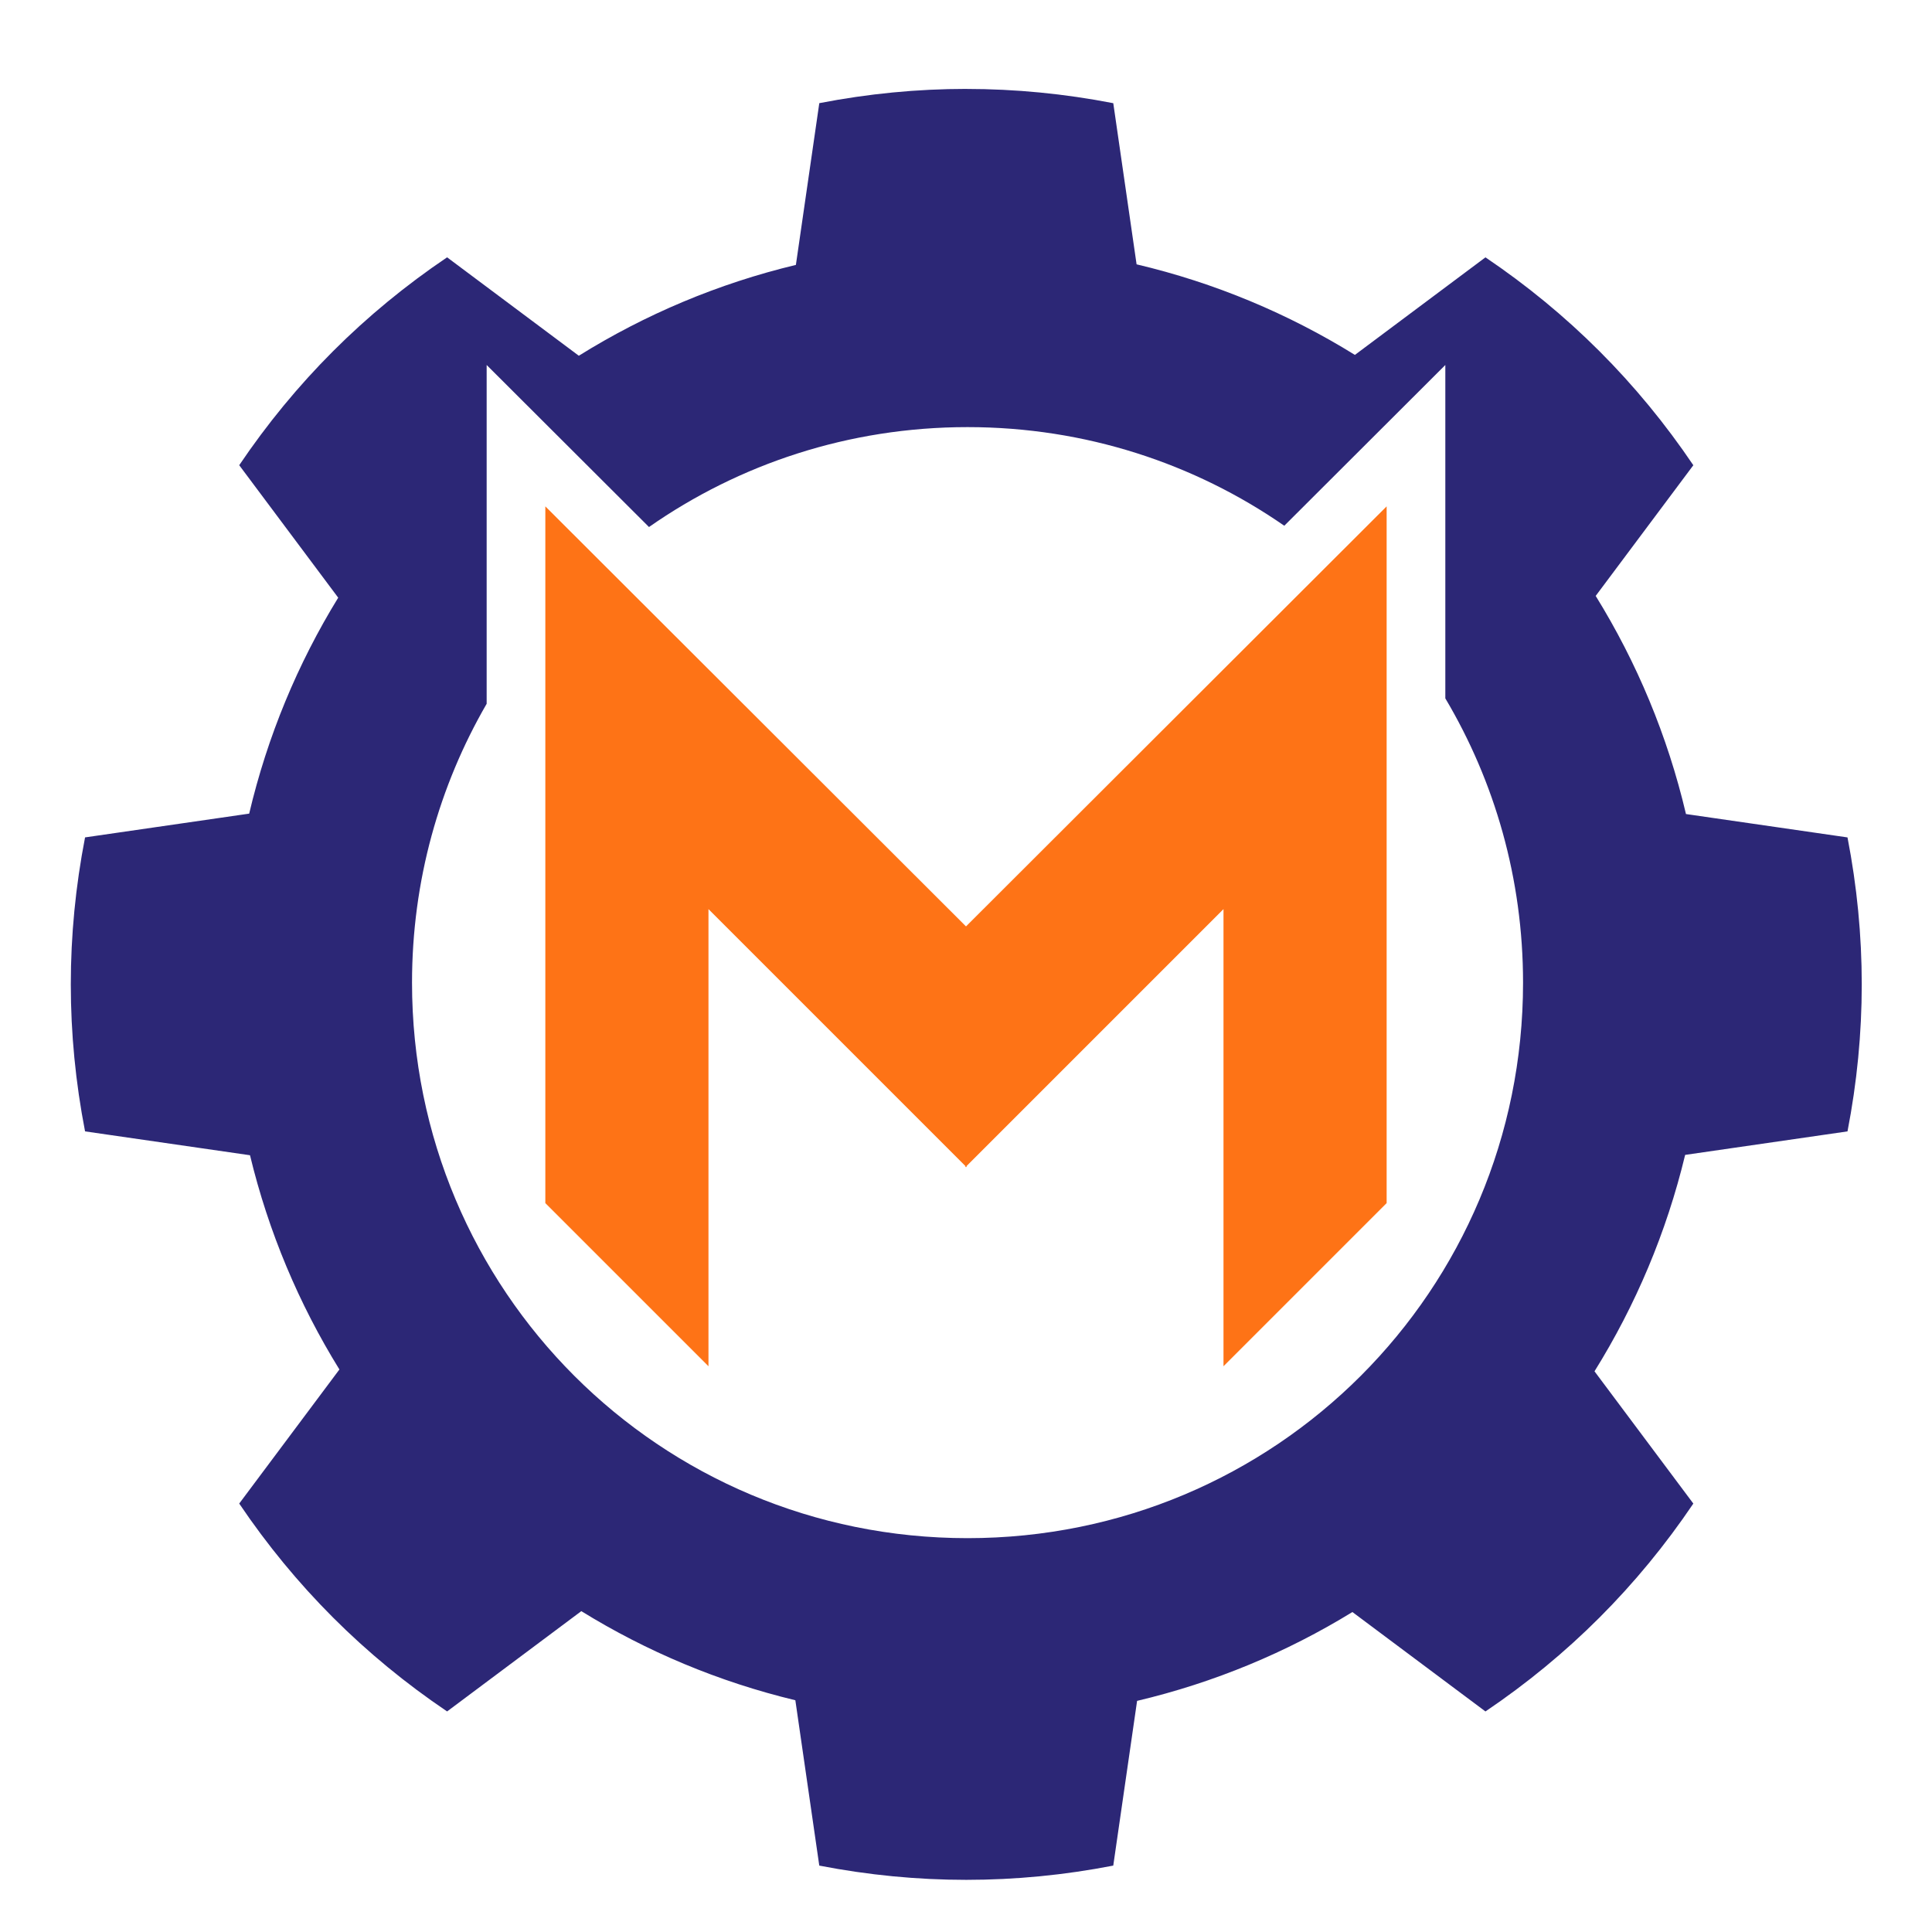
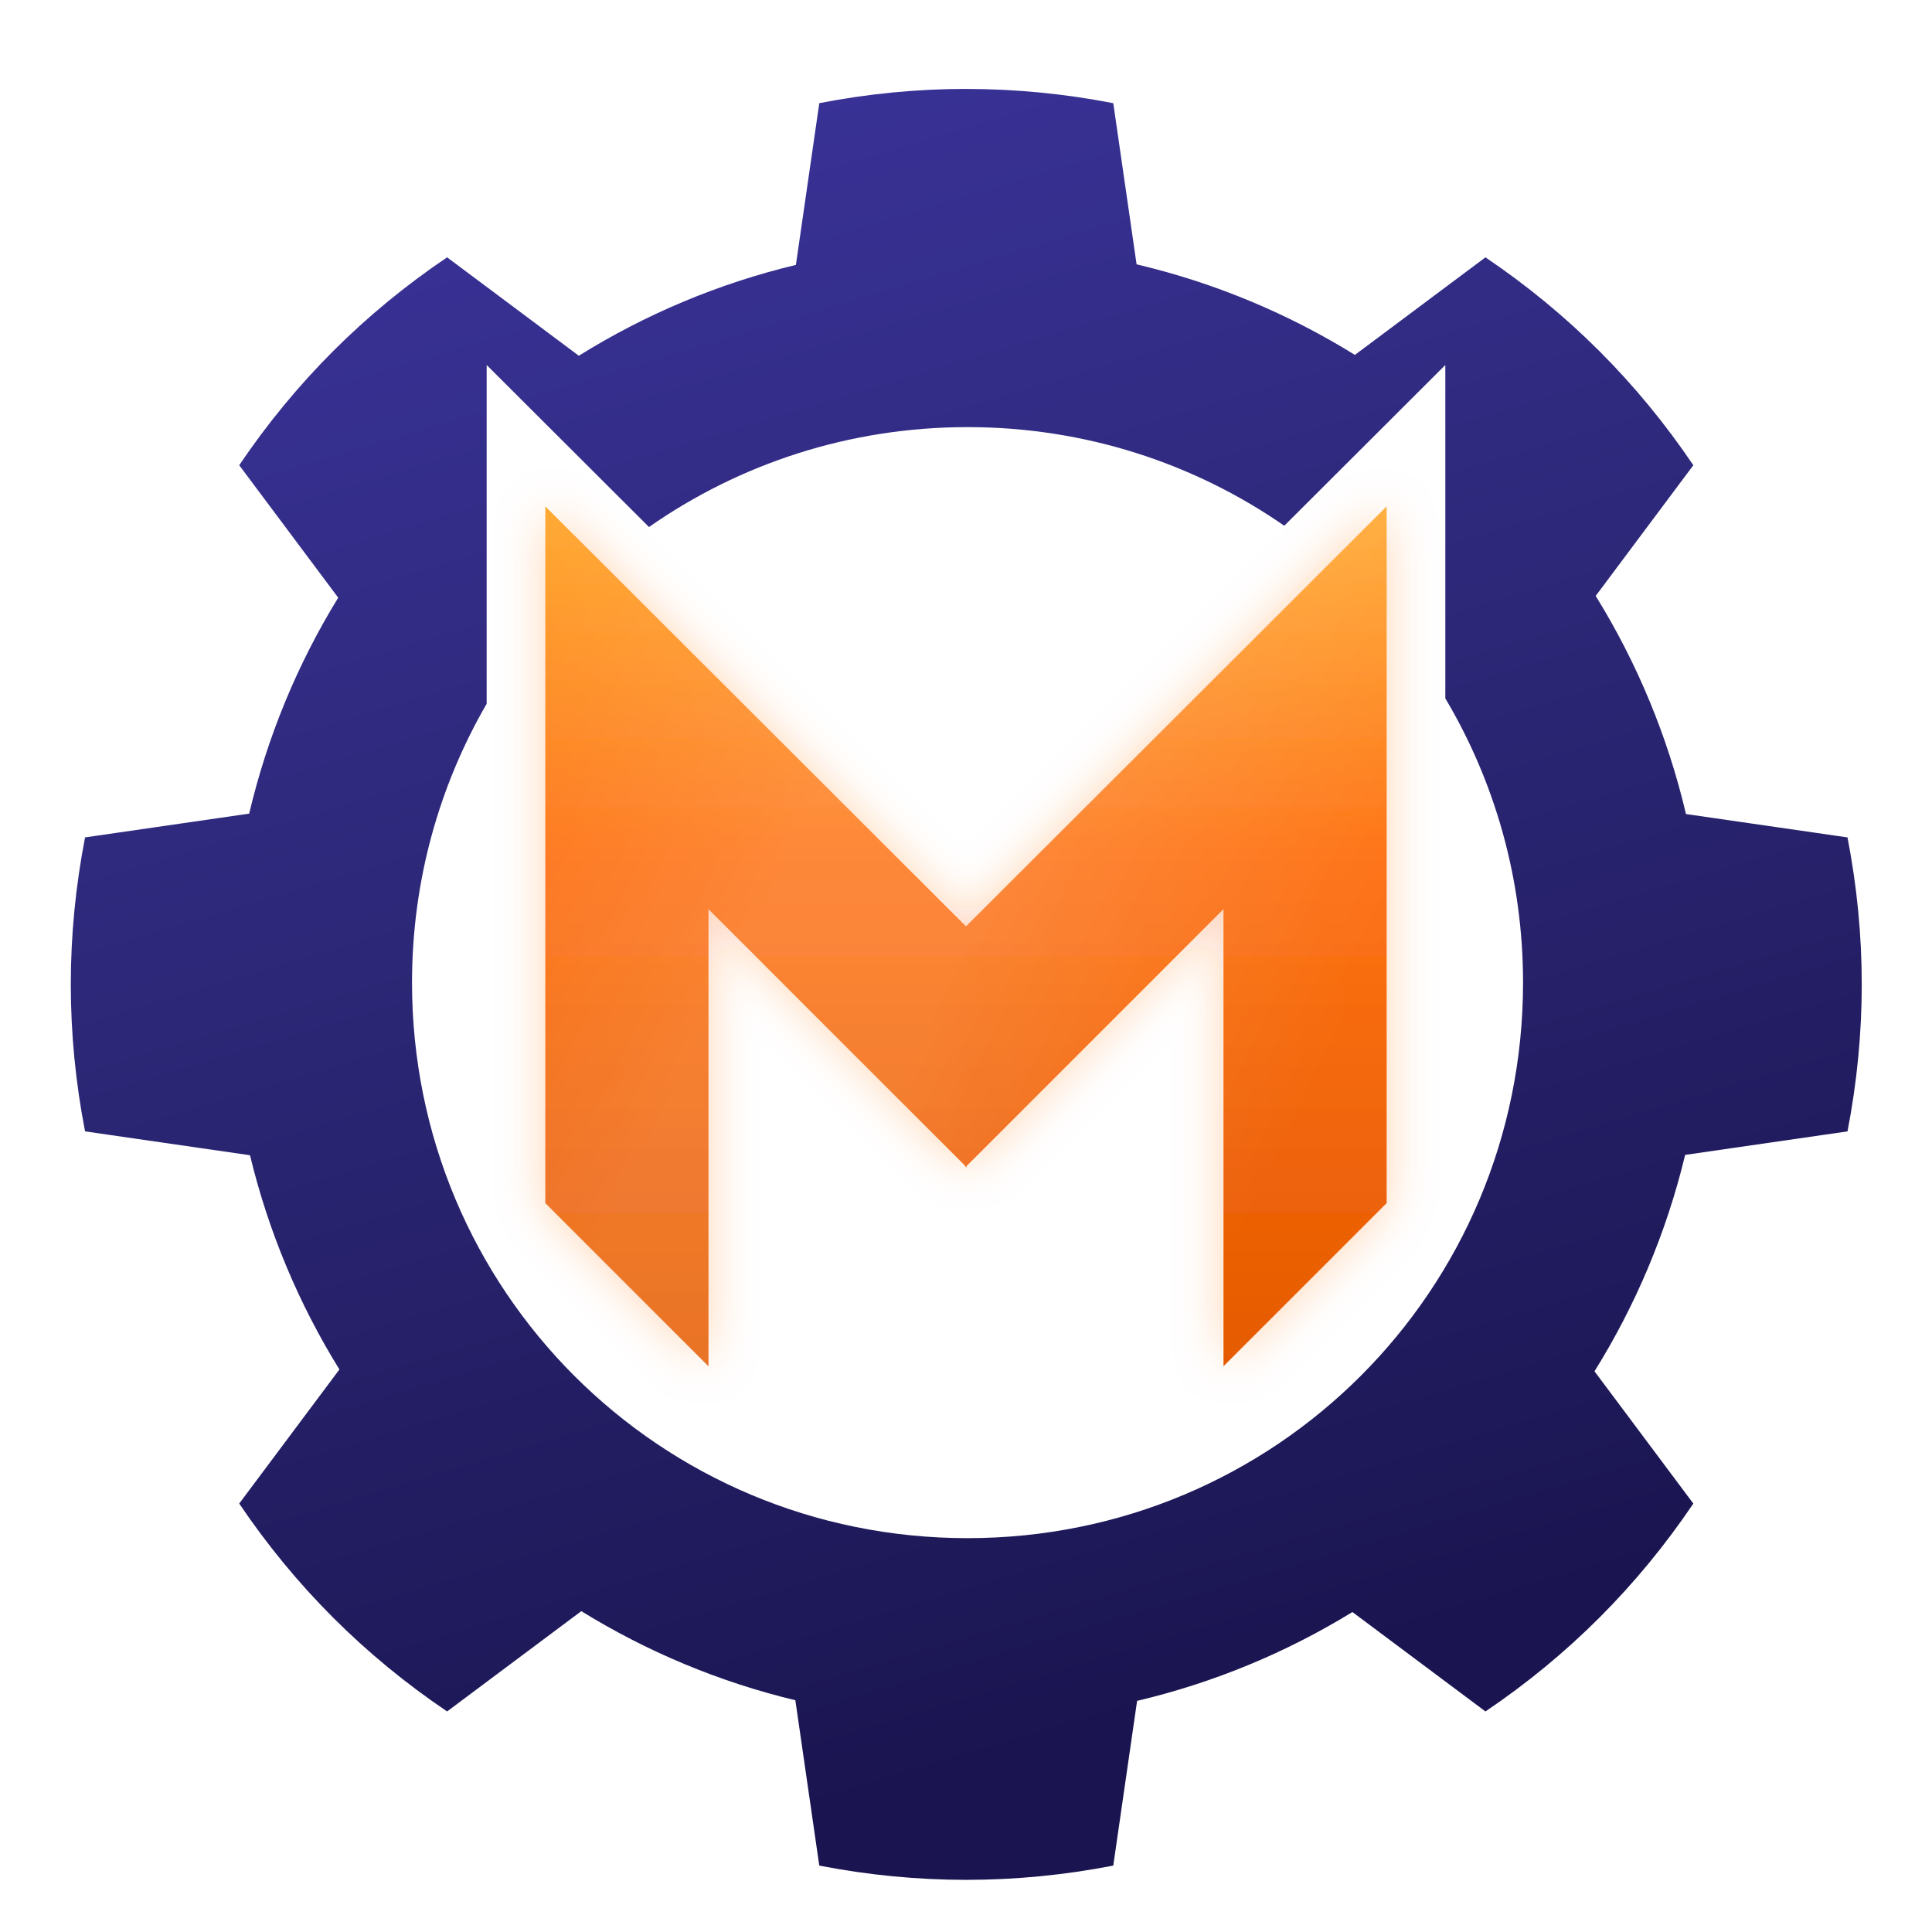
- <svg xmlns="http://www.w3.org/2000/svg" width="120mm" height="120mm" viewBox="44 90 122 122" version="1.1" id="svg1">
-   <defs id="defs1" />
+ <svg xmlns="http://www.w3.org/2000/svg" width="600" height="600" viewBox="44 90 122 122" version="1.1">
+   <defs>
+     <linearGradient id="gearGrad" x1="0" y1="0" x2="0.3" y2="1">
+       <stop offset="0%" stop-color="#3d35a0" />
+       <stop offset="50%" stop-color="#2c2776" />
+       <stop offset="100%" stop-color="#1a1550" />
+     </linearGradient>
+     <linearGradient id="mGrad" x1="0.5" y1="0" x2="0.5" y2="1">
+       <stop offset="0%" stop-color="#ffaa33" />
+       <stop offset="40%" stop-color="#fe7316" />
+       <stop offset="100%" stop-color="#e55a00" />
+     </linearGradient>
+     <radialGradient id="innerGlow" cx="0.45" cy="0.4" r="0.55">
+       <stop offset="0%" stop-color="#3a3199" stop-opacity="0.6" />
+       <stop offset="100%" stop-color="#100d30" stop-opacity="0.9" />
+     </radialGradient>
+     <filter id="mGlow" x="-10%" y="-10%" width="120%" height="120%">
+       <feGaussianBlur in="SourceAlpha" stdDeviation="1.5" result="blur" />
+       <feFlood flood-color="#fe7316" flood-opacity="0.3" result="color" />
+       <feComposite in="color" in2="blur" operator="in" result="shadow" />
+       <feMerge>
+         <feMergeNode in="shadow" />
+         <feMergeNode in="SourceGraphic" />
+       </feMerge>
+     </filter>
+     <linearGradient id="mSheen" x1="0" y1="0" x2="1" y2="0.5">
+       <stop offset="0%" stop-color="#ffffff" stop-opacity="0" />
+       <stop offset="40%" stop-color="#ffffff" stop-opacity="0.15" />
+       <stop offset="60%" stop-color="#ffffff" stop-opacity="0.15" />
+       <stop offset="100%" stop-color="#ffffff" stop-opacity="0" />
+     </linearGradient>
+   </defs>
  <g id="openmacro-logo">
-     <path id="gear-ring-with-teeth" style="fill:#2c2776" d="m 105.018,95.614 c -3.094,0 -6.188,0.3 -9.282,0.9 l -1.478,10.214 c -4.914,1.178 -9.529,3.134 -13.707,5.736 l -8.318,-6.215 c -5.224,3.527 -9.6,7.903 -13.127,13.127 l 6.251,8.366 c -2.558,4.161 -4.471,8.754 -5.622,13.636 L 49.371,142.879 c -1.2,6.188 -1.2,12.376 0,18.564 l 10.416,1.507 c 1.168,4.845 3.091,9.399 5.646,13.528 l -6.327,8.467 c 3.527,5.224 7.903,9.6 13.127,13.127 l 8.475,-6.333 c 4.126,2.547 8.677,4.463 13.516,5.627 l 1.511,10.441 c 6.188,1.2 12.376,1.2 18.564,0 l 1.505,-10.402 c 4.867,-1.152 9.446,-3.06 13.596,-5.61 l 8.402,6.278 c 5.224,-3.527 9.6,-7.903 13.127,-13.127 l -6.241,-8.352 c 2.594,-4.166 4.545,-8.768 5.724,-13.666 l 10.252,-1.484 c 1.2,-6.188 1.2,-12.376 0,-18.564 l -10.2,-1.476 c -1.161,-4.937 -3.104,-9.576 -5.701,-13.774 l 6.166,-8.252 c -3.527,-5.224 -7.903,-9.6 -13.127,-13.127 l -8.244,6.16 c -4.201,-2.604 -8.844,-4.553 -13.786,-5.719 l -1.472,-10.176 c -3.094,-0.6 -6.188,-0.9 -9.282,-0.9 z m -30.287,17.434 c 3.417,3.411 6.834,6.822 10.251,10.232 5.688,-3.974 12.616,-6.309 20.116,-6.309 7.449,0 14.335,2.302 20.001,6.228 3.39,-3.384 6.779,-6.768 10.169,-10.151 v 21.052 c 3.116,5.246 4.908,11.38 4.908,17.952 0,19.442 -15.636,35.078 -35.078,35.078 -19.442,0 -35.08,-15.636 -35.08,-35.078 0,-6.431 1.719,-12.44 4.713,-17.61 z" />
-     <path id="lightning-m" style="fill:#fe7316" d="m 78.436,121.976 v 43.996 l 10.302,10.302 v -28.866 l 16.222,16.222 v 0.079 l 0.039,-0.039 0.039,0.039 v -0.079 l 16.222,-16.222 v 28.866 l 10.302,-10.302 V 121.976 L 105,148.5 Z" />
+     <path id="gear-ring-with-teeth" style="fill:url(#gearGrad)" d="m 105.018,95.614 c -3.094,0 -6.188,0.3 -9.282,0.9 l -1.478,10.214 c -4.914,1.178 -9.529,3.134 -13.707,5.736 l -8.318,-6.215 c -5.224,3.527 -9.6,7.903 -13.127,13.127 l 6.251,8.366 c -2.558,4.161 -4.471,8.754 -5.622,13.636 L 49.371,142.879 c -1.2,6.188 -1.2,12.376 0,18.564 l 10.416,1.507 c 1.168,4.845 3.091,9.399 5.646,13.528 l -6.327,8.467 c 3.527,5.224 7.903,9.6 13.127,13.127 l 8.475,-6.333 c 4.126,2.547 8.677,4.463 13.516,5.627 l 1.511,10.441 c 6.188,1.2 12.376,1.2 18.564,0 l 1.505,-10.402 c 4.867,-1.152 9.446,-3.06 13.596,-5.61 l 8.402,6.278 c 5.224,-3.527 9.6,-7.903 13.127,-13.127 l -6.241,-8.352 c 2.594,-4.166 4.545,-8.768 5.724,-13.666 l 10.252,-1.484 c 1.2,-6.188 1.2,-12.376 0,-18.564 l -10.2,-1.476 c -1.161,-4.937 -3.104,-9.576 -5.701,-13.774 l 6.166,-8.252 c -3.527,-5.224 -7.903,-9.6 -13.127,-13.127 l -8.244,6.16 c -4.201,-2.604 -8.844,-4.553 -13.786,-5.719 l -1.472,-10.176 c -3.094,-0.6 -6.188,-0.9 -9.282,-0.9 z m -30.287,17.434 c 3.417,3.411 6.834,6.822 10.251,10.232 5.688,-3.974 12.616,-6.309 20.116,-6.309 7.449,0 14.335,2.302 20.001,6.228 3.39,-3.384 6.779,-6.768 10.169,-10.151 v 21.052 c 3.116,5.246 4.908,11.38 4.908,17.952 0,19.442 -15.636,35.078 -35.078,35.078 -19.442,0 -35.08,-15.636 -35.08,-35.078 0,-6.431 1.719,-12.44 4.713,-17.61 z" />
+     <path id="lightning-m" style="fill:url(#mGrad);filter:url(#mGlow)" d="m 78.436,121.976 v 43.996 l 10.302,10.302 v -28.866 l 16.222,16.222 v 0.079 l 0.039,-0.039 0.039,0.039 v -0.079 l 16.222,-16.222 v 28.866 l 10.302,-10.302 V 121.976 L 105,148.5 Z" />
+     <path id="lightning-m-sheen" style="fill:url(#mSheen)" d="m 78.436,121.976 v 43.996 l 10.302,10.302 v -28.866 l 16.222,16.222 v 0.079 l 0.039,-0.039 0.039,0.039 v -0.079 l 16.222,-16.222 v 28.866 l 10.302,-10.302 V 121.976 L 105,148.5 Z" />
  </g>
</svg>
